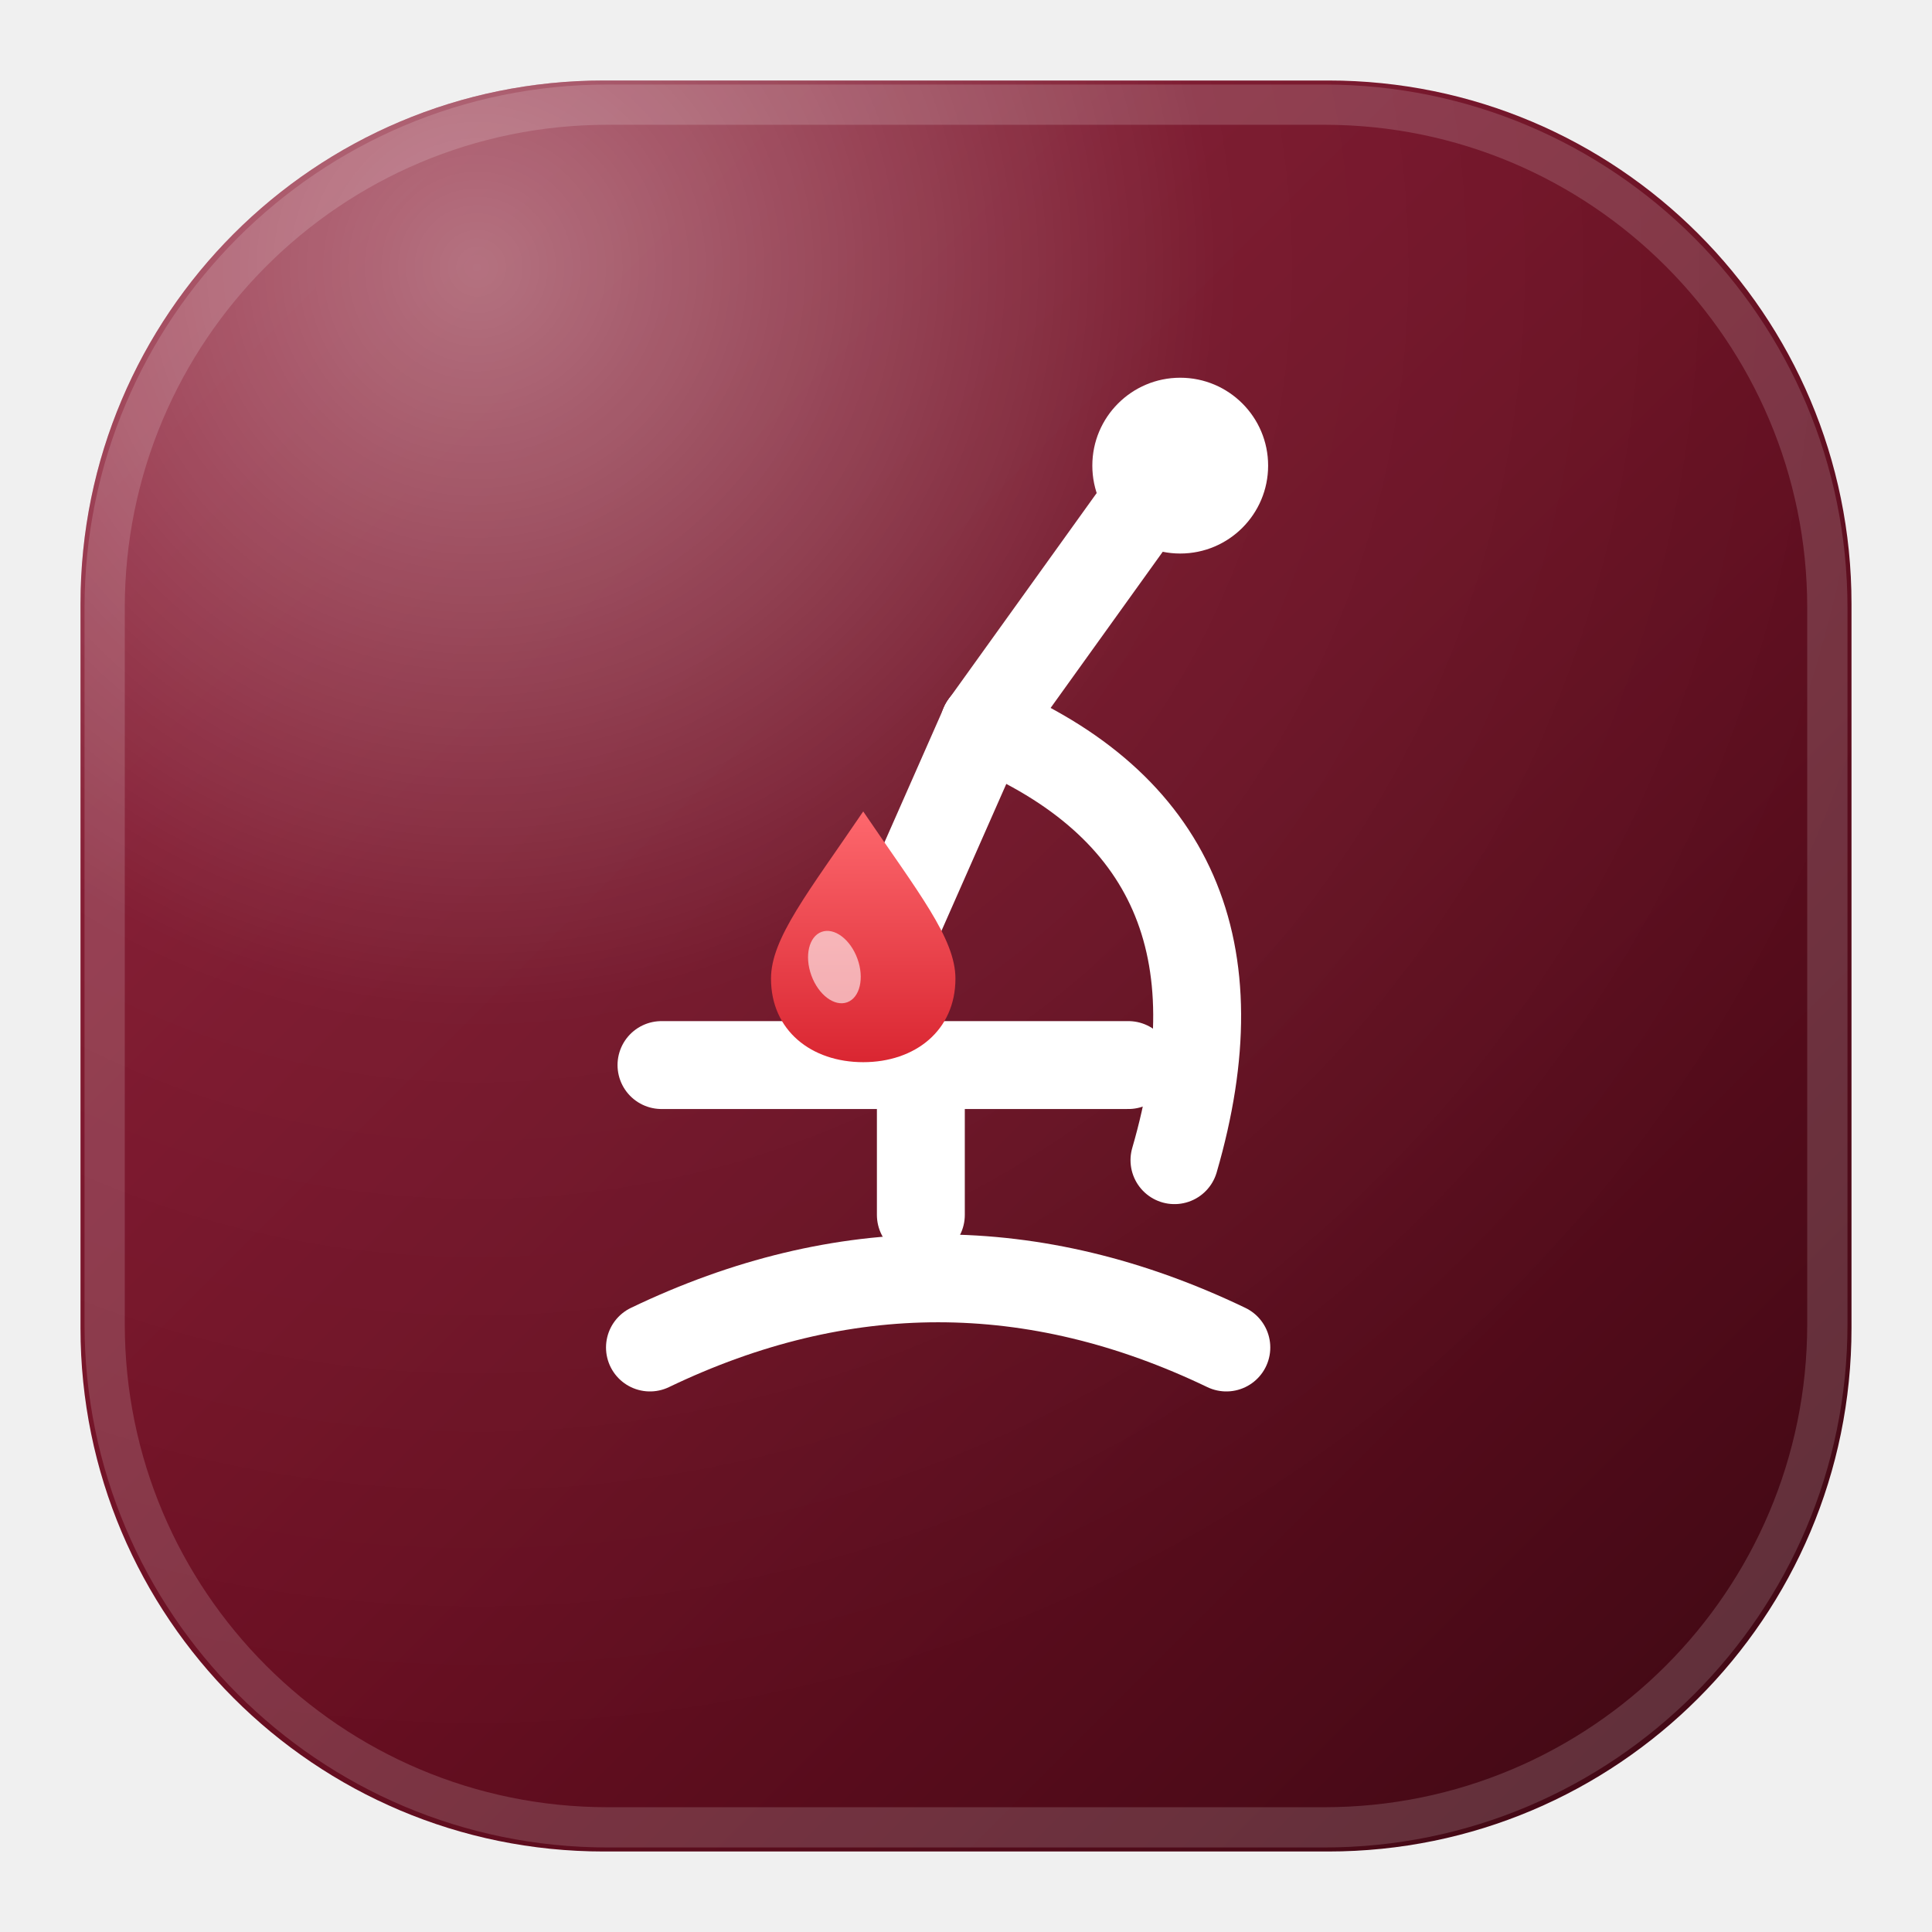
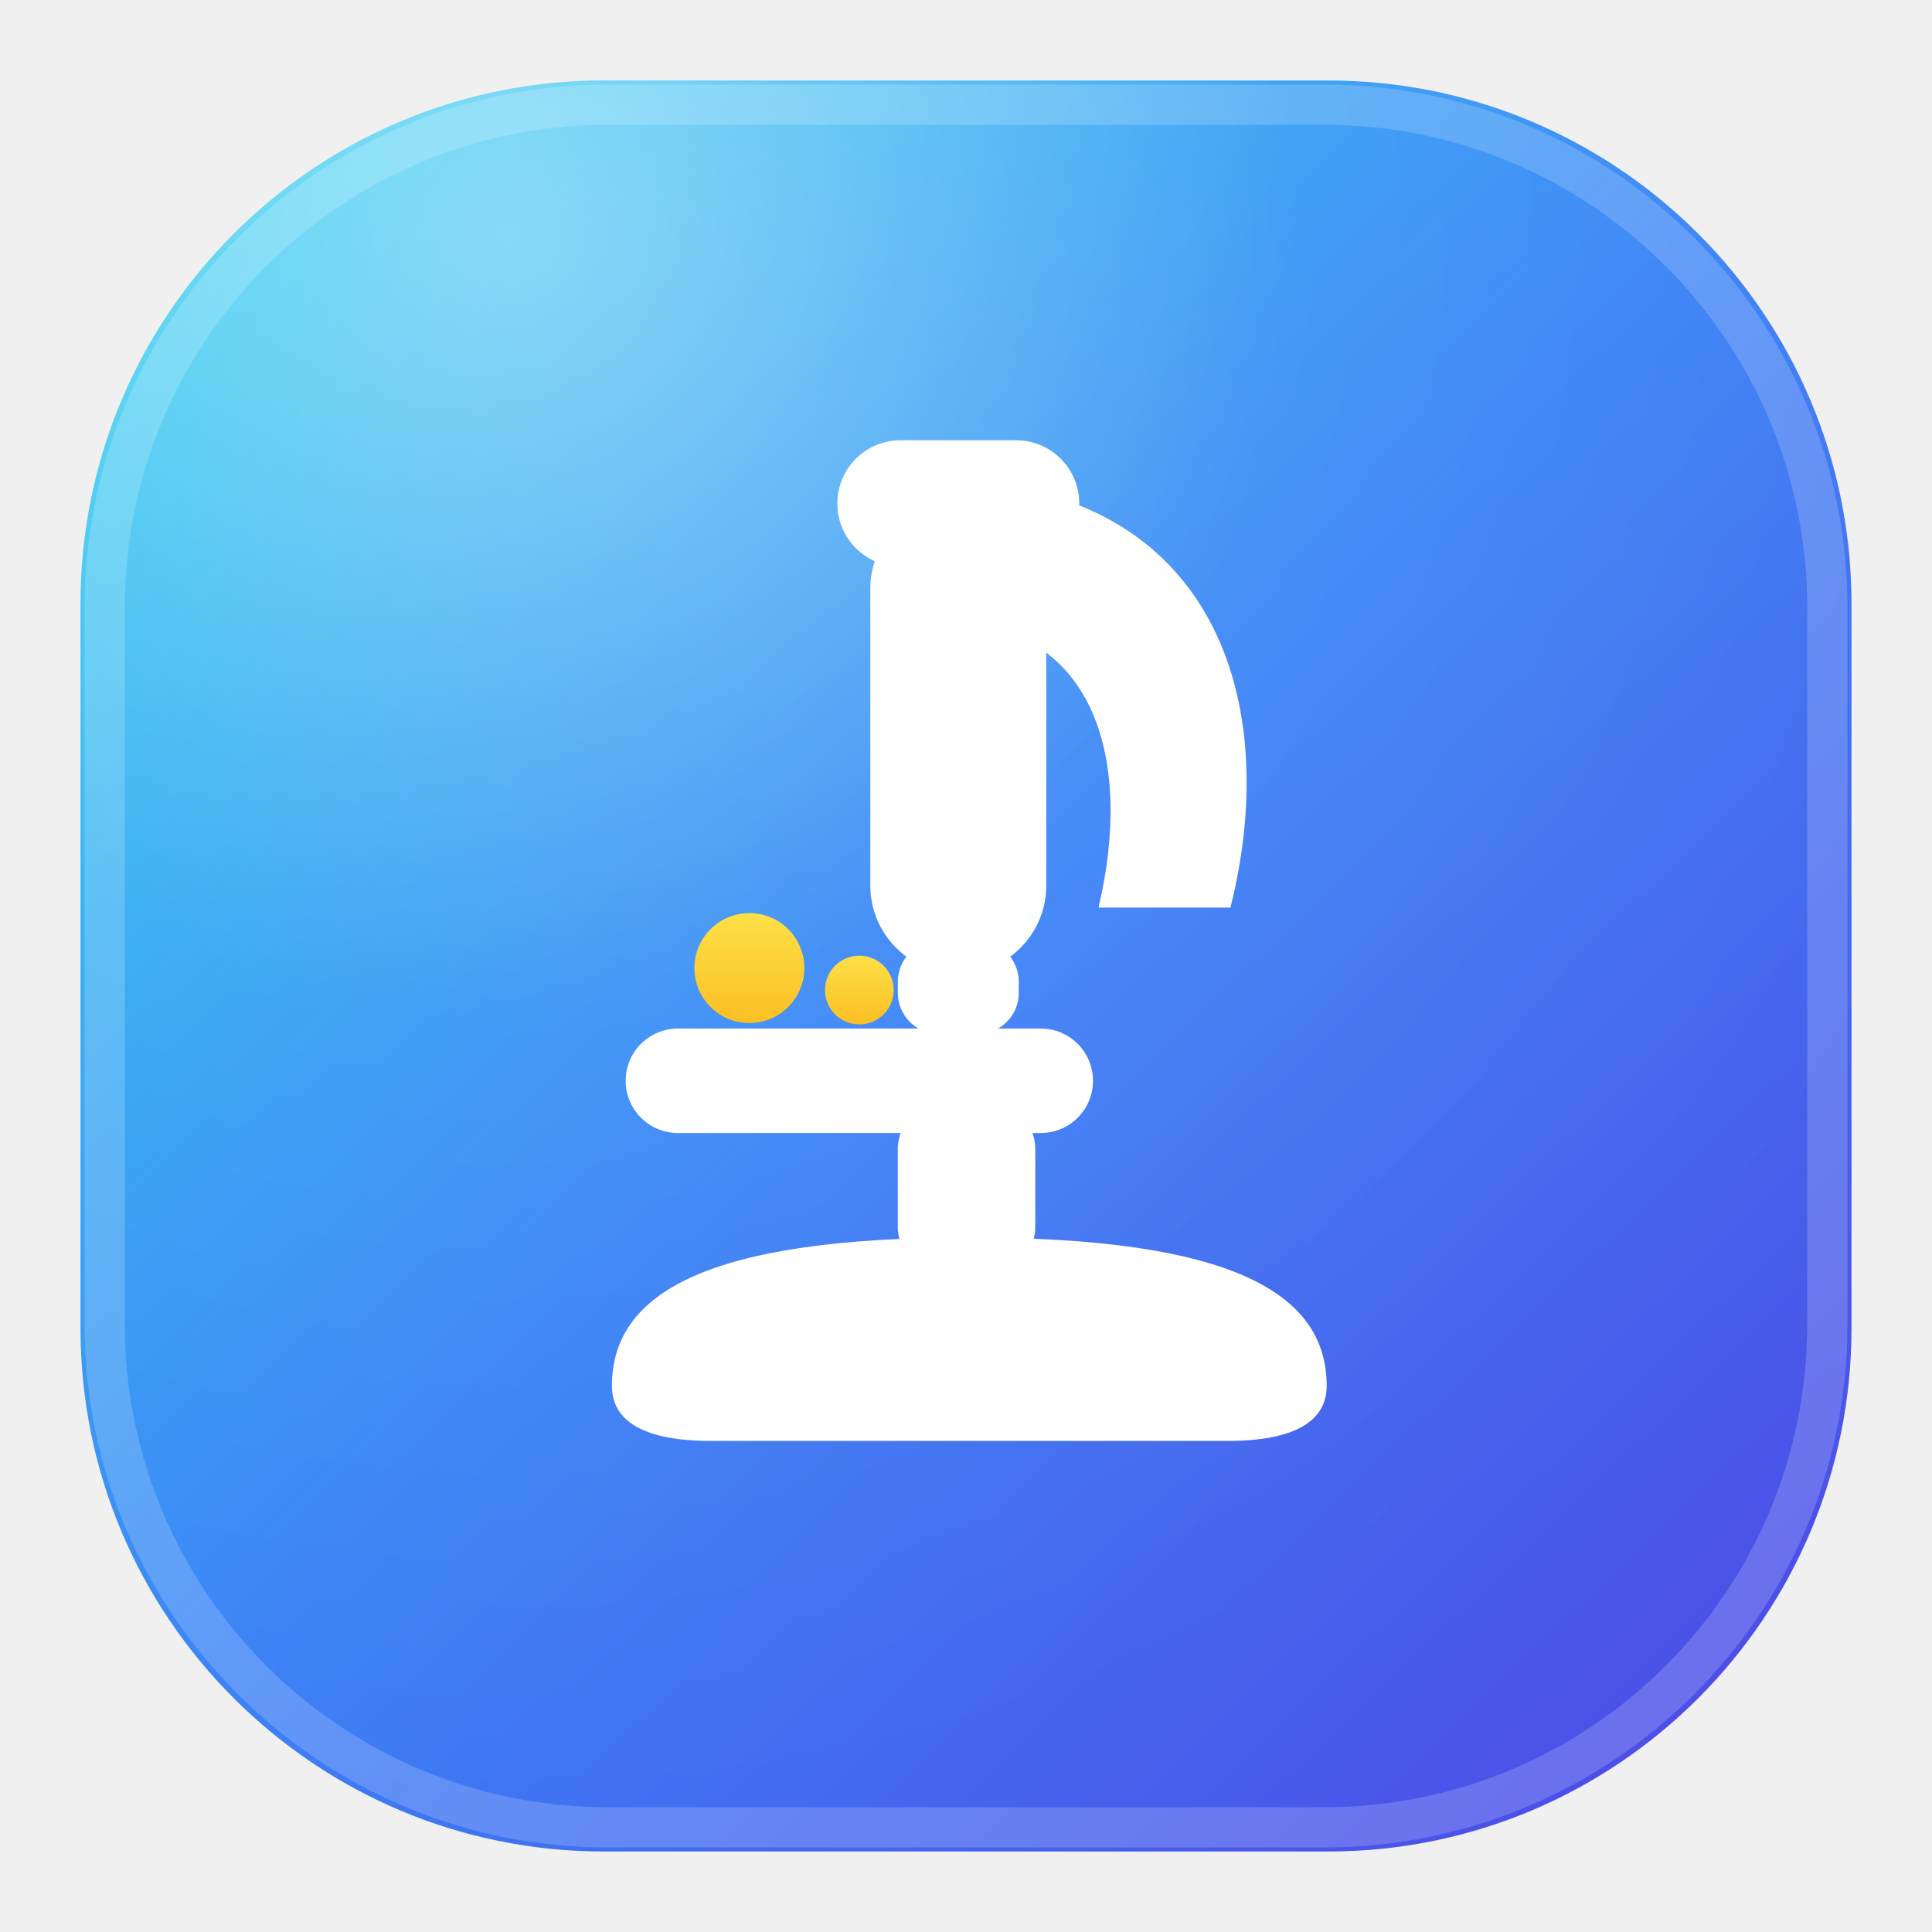
<svg xmlns="http://www.w3.org/2000/svg" width="48" height="48" viewBox="0 0 48 48" fill="none" role="img" aria-label="NamAsta Diagnostics">
  <defs>
-     <linearGradient id="bg" x1="2" y1="2" x2="46" y2="46" gradientUnits="userSpaceOnUse">
-       <stop stop-color="#8e1530" />
-       <stop offset="0.5" stop-color="#6a0f22" />
-       <stop offset="1" stop-color="#3c0813" />
+     <linearGradient id="bg" x1="3" y1="2" x2="45" y2="46" gradientUnits="userSpaceOnUse">
+       <stop stop-color="#22d3ee" />
+       <stop offset="0.5" stop-color="#3b82f6" />
+       <stop offset="1" stop-color="#4f46e5" />
    </linearGradient>
-     <linearGradient id="drop" x1="24" y1="19" x2="24" y2="29" gradientUnits="userSpaceOnUse">
-       <stop stop-color="#ff6b70" />
-       <stop offset="1" stop-color="#d61f2b" />
+     <linearGradient id="specimen" x1="0" y1="0" x2="0" y2="1">
+       <stop stop-color="#fde047" />
+       <stop offset="1" stop-color="#fbbf24" />
    </linearGradient>
-     <radialGradient id="gloss" cx="0.22" cy="0.1" r="0.85">
-       <stop stop-color="#ffffff" stop-opacity="0.4" />
-       <stop offset="0.5" stop-color="#ffffff" stop-opacity="0.05" />
+     <radialGradient id="gloss" cx="0.24" cy="0.08" r="0.9">
+       <stop stop-color="#ffffff" stop-opacity="0.45" />
+       <stop offset="0.5" stop-color="#ffffff" stop-opacity="0.07" />
      <stop offset="1" stop-color="#ffffff" stop-opacity="0" />
    </radialGradient>
  </defs>
  <rect x="2" y="2" width="44" height="44" rx="13" fill="url(#bg)" />
  <rect x="2" y="2" width="44" height="44" rx="13" fill="url(#gloss)" />
-   <rect x="2.6" y="2.6" width="42.8" height="42.8" rx="12.5" fill="none" stroke="#ffffff" stroke-opacity="0.16" />
-   <g transform="translate(6.84,6.27) scale(0.716)">
-     <g stroke="#ffffff" stroke-width="3.05" stroke-linecap="round" stroke-linejoin="round" fill="none">
-       <line x1="30.2" y1="8.6" x2="24.6" y2="16.4" />
-       <path d="M 24.6,16.4 Q 34.4,20.5 31.2,31.5" />
-       <line x1="24.6" y1="16.4" x2="21.6" y2="23.2" />
-       <line x1="13.4" y1="28.2" x2="29.6" y2="28.2" />
-       <line x1="22.4" y1="28.2" x2="22.4" y2="33.4" />
-       <path d="M 13,38 Q 23,33.2 33,38" />
-     </g>
-     <circle cx="31.4" cy="7.4" r="3.05" fill="#ffffff" />
-     <path d="M 20.4,19.4 C 22.3,22.2 23.6,23.8 23.6,25.2 C 23.6,27 22.2,28.1 20.4,28.1 C 18.6,28.1 17.2,27 17.2,25.2 C 17.2,23.8 18.5,22.2 20.4,19.4 Z" fill="url(#drop)" />
-     <ellipse cx="19.4" cy="24.8" rx="0.85" ry="1.3" fill="#ffffff" opacity="0.6" transform="rotate(-20 19.4 24.8)" />
+   <rect x="2.6" y="2.6" width="42.8" height="42.8" rx="12.5" fill="none" stroke="#ffffff" stroke-opacity="0.18" />
+   <g transform="translate(7.69,6.84) scale(0.683)" fill="#ffffff">
+     <path d="M 23,7.5 C 32.5,7.5 35.5,15 33.5,23 L 28.7,23 C 30,17.5 28.5,12.6 23,12.6 Z" />
+     <rect x="20.4" y="8.2" width="6.4" height="17.2" rx="3.2" />
+     <rect x="19.2" y="6" width="8.8" height="4.6" rx="2.3" />
+     <rect x="21.4" y="24.2" width="4.4" height="3.4" rx="1.5" />
+     <rect x="11.5" y="27.4" width="17" height="3.8" rx="1.9" />
+     <rect x="21.4" y="30" width="5" height="6.4" rx="1.8" />
+     <path d="M 11,40.4 C 11,37 14.5,35 24,35 C 33.5,35 37,37 37,40.4 C 37,41.7 35.8,42.4 33.4,42.4 L 14.6,42.4 C 12.2,42.4 11,41.7 11,40.4 Z" />
+     <circle cx="16" cy="25.2" r="2" fill="url(#specimen)" />
+     <circle cx="20" cy="26" r="1.25" fill="url(#specimen)" />
  </g>
</svg>
